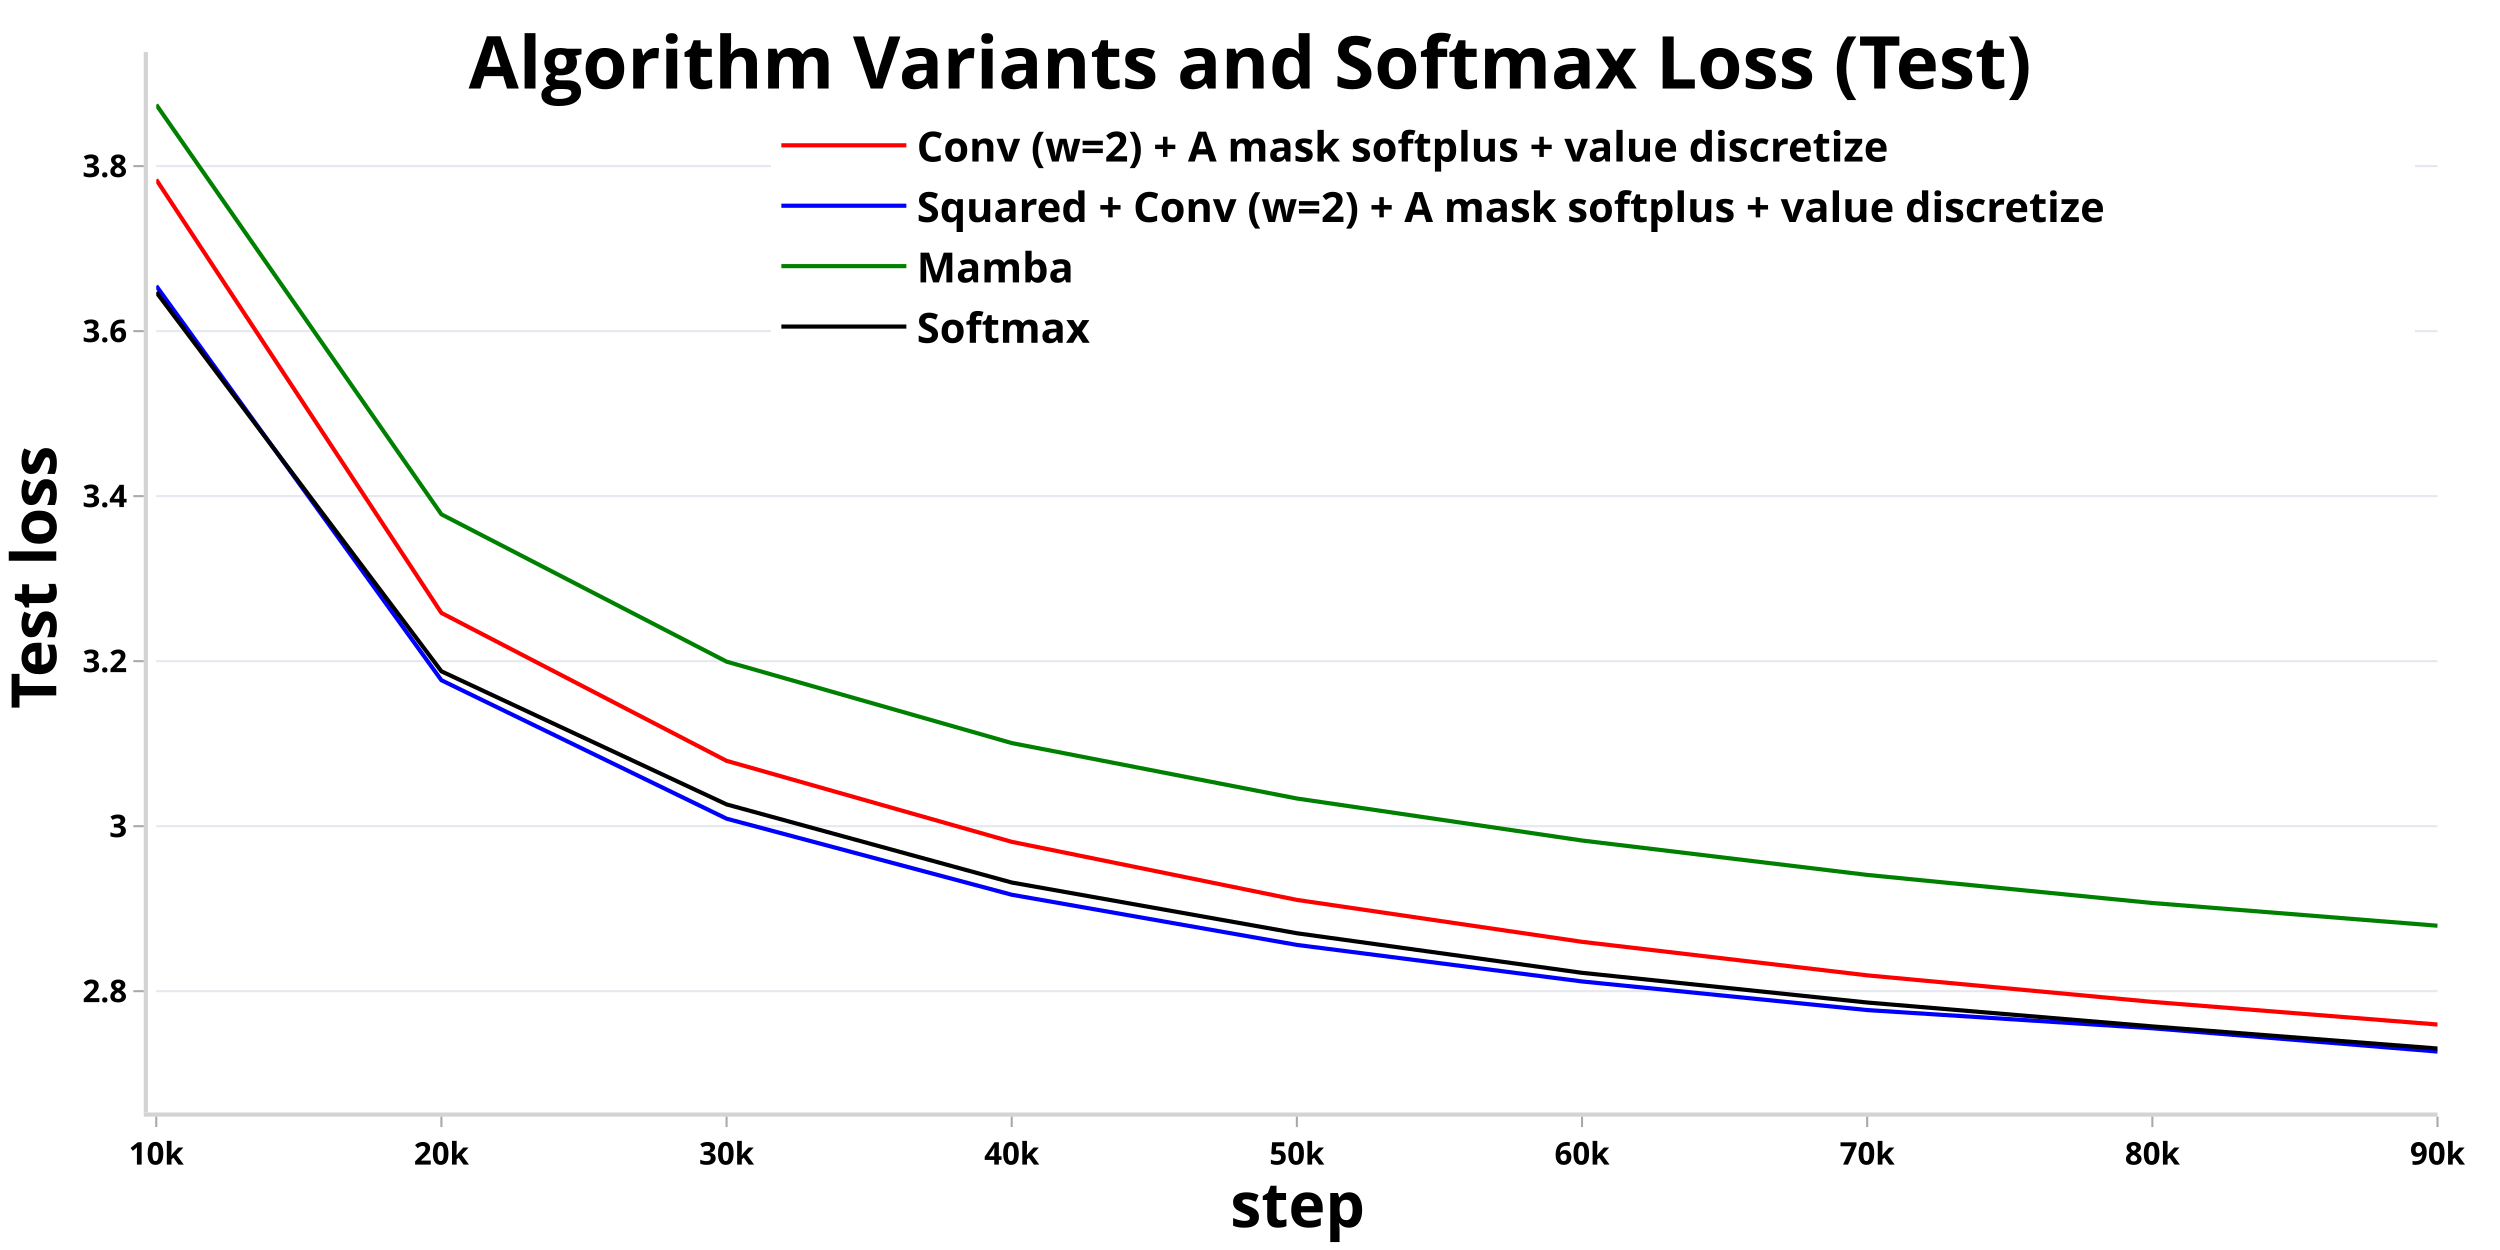
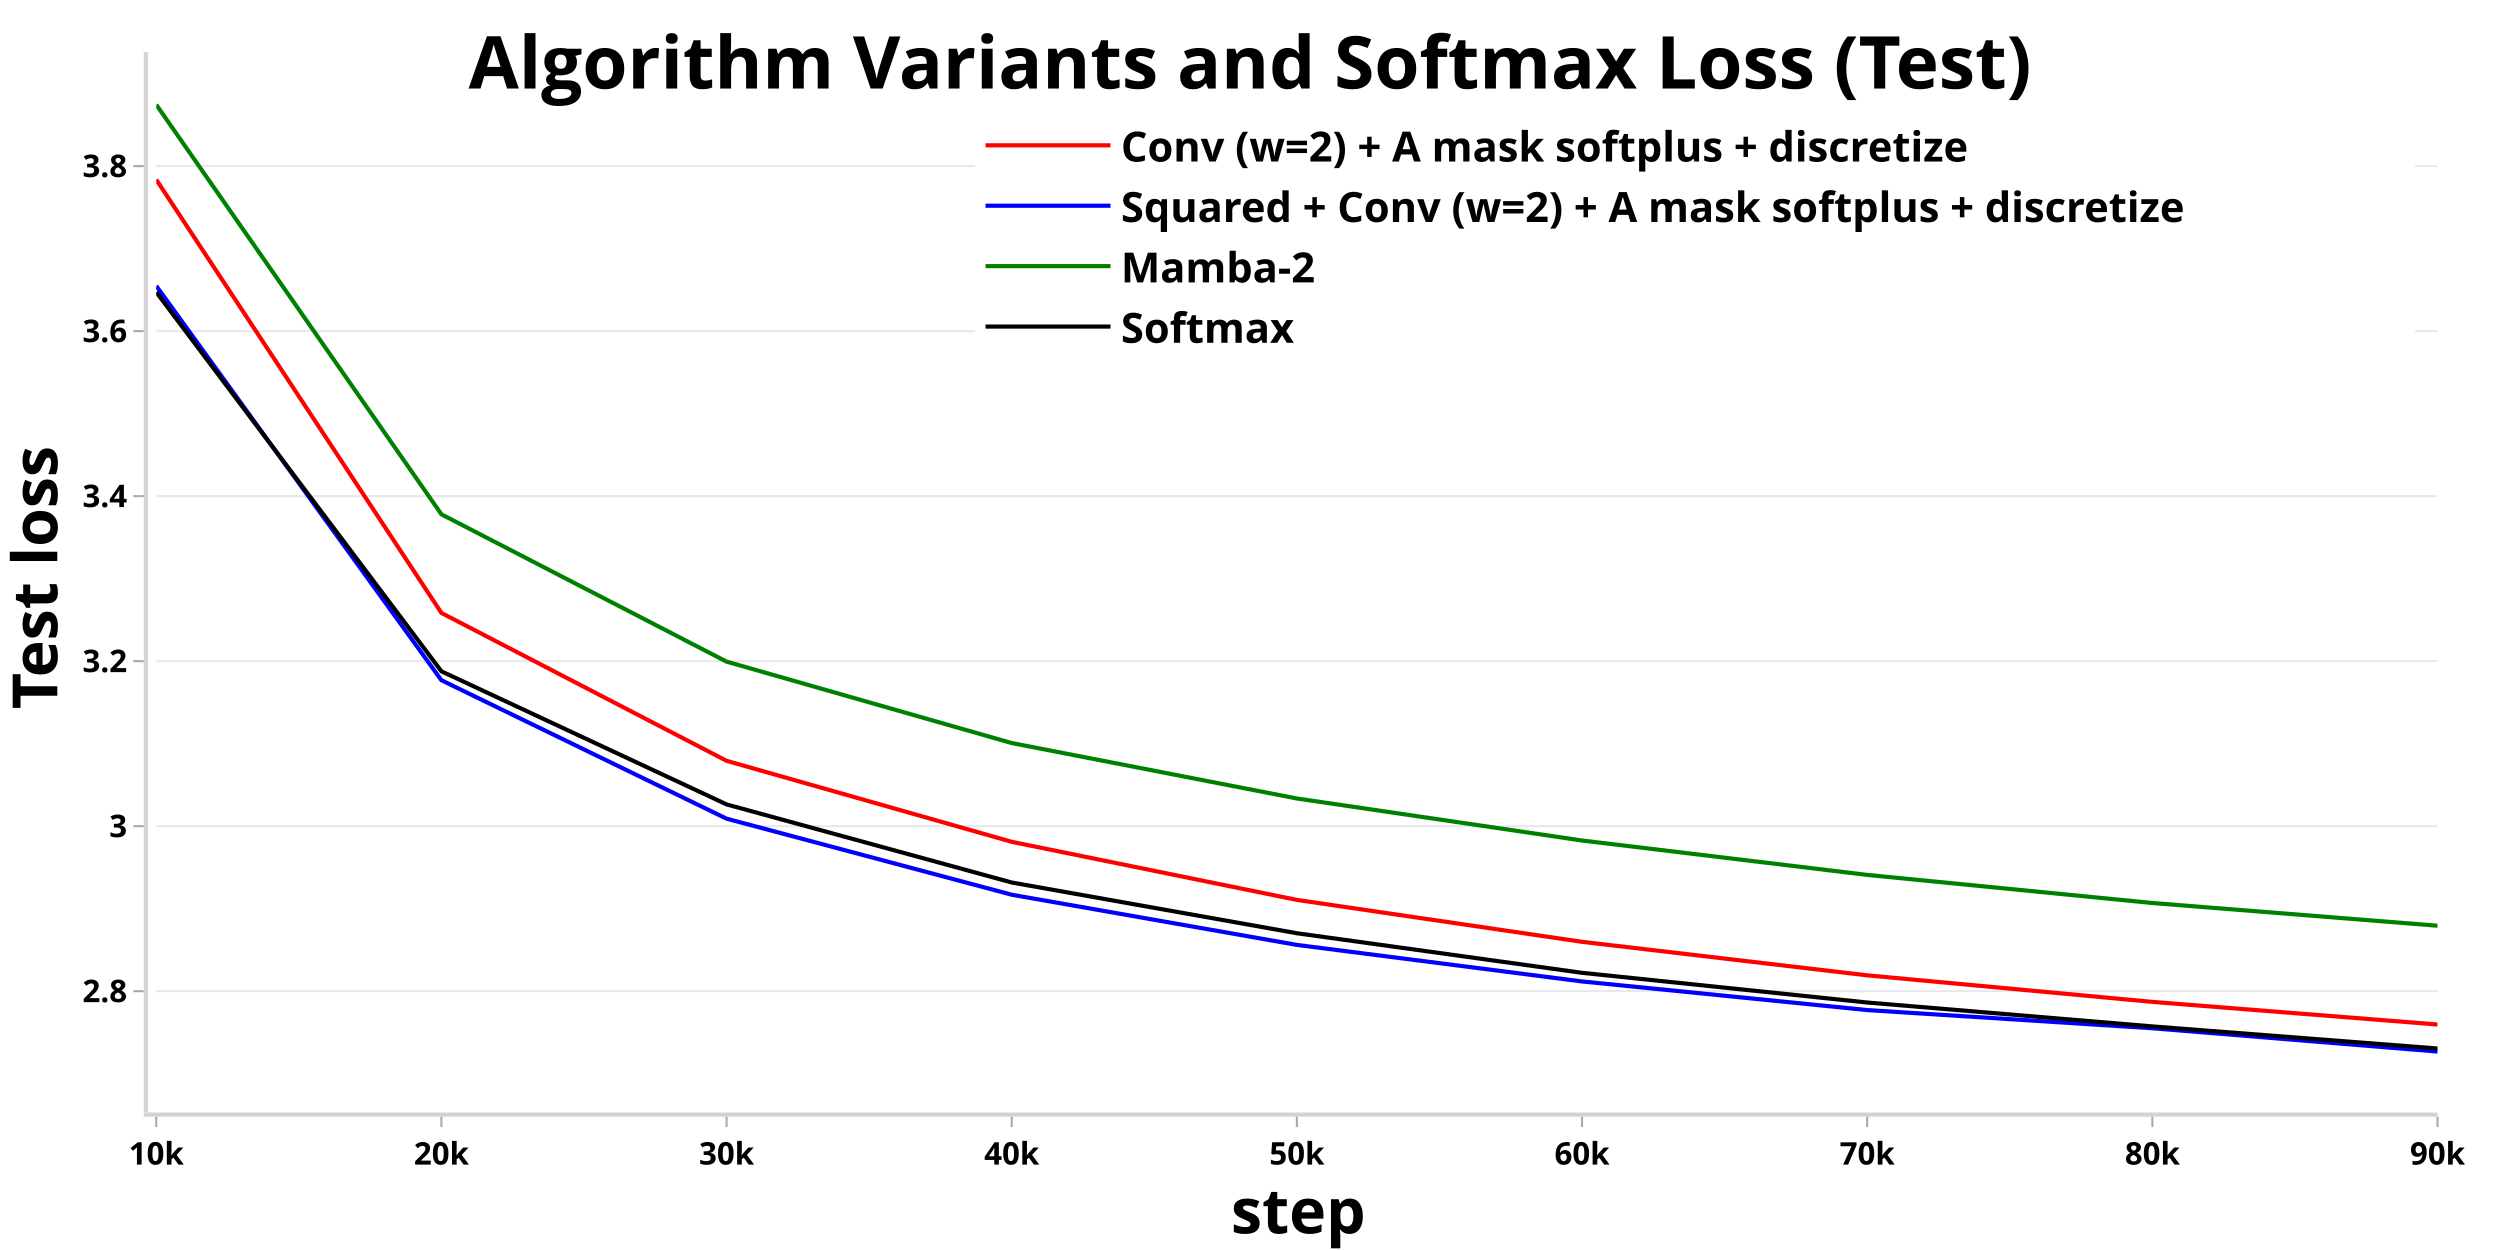
<svg xmlns="http://www.w3.org/2000/svg" class="main-svg" width="1200" height="600" style="" viewBox="0 0 1200 600">
  <rect x="0" y="0" width="1200" height="600" style="fill: rgb(255, 255, 255); fill-opacity: 1;" />
-   <defs id="defs-00739f">
+   <defs id="defs-d2d6fe">
    <g class="clips">
-       <clipPath id="clip00739fxyplot" class="plotclip">
+       <clipPath id="clipd2d6fexyplot" class="plotclip">
        <rect width="1095" height="505" />
      </clipPath>
-       <clipPath class="axesclip" id="clip00739fx">
+       <clipPath class="axesclip" id="clipd2d6fex">
        <rect x="75" y="0" width="1095" height="600" />
      </clipPath>
-       <clipPath class="axesclip" id="clip00739fy">
+       <clipPath class="axesclip" id="clipd2d6fey">
        <rect x="0" y="25" width="1200" height="505" />
      </clipPath>
-       <clipPath class="axesclip" id="clip00739fxy">
+       <clipPath class="axesclip" id="clipd2d6fexy">
        <rect x="75" y="25" width="1095" height="505" />
      </clipPath>
    </g>
    <g class="gradients" />
    <g class="patterns" />
  </defs>
  <g class="bglayer" />
  <g class="layer-below">
    <g class="imagelayer" />
    <g class="shapelayer" />
  </g>
  <g class="cartesianlayer">
    <g class="subplot xy">
      <g class="layer-subplot">
        <g class="shapelayer" />
        <g class="imagelayer" />
      </g>
      <g class="minor-gridlayer">
        <g class="x" />
        <g class="y" />
      </g>
      <g class="gridlayer">
        <g class="x" />
        <g class="y">
          <path class="ygrid crisp" transform="translate(0,475.77)" d="M75,0h1095" style="stroke: rgb(229, 232, 239); stroke-opacity: 1; stroke-width: 1px;" />
          <path class="ygrid crisp" transform="translate(0,396.57)" d="M75,0h1095" style="stroke: rgb(229, 232, 239); stroke-opacity: 1; stroke-width: 1px;" />
          <path class="ygrid crisp" transform="translate(0,317.36)" d="M75,0h1095" style="stroke: rgb(229, 232, 239); stroke-opacity: 1; stroke-width: 1px;" />
          <path class="ygrid crisp" transform="translate(0,238.15)" d="M75,0h1095" style="stroke: rgb(229, 232, 239); stroke-opacity: 1; stroke-width: 1px;" />
          <path class="ygrid crisp" transform="translate(0,158.94)" d="M75,0h1095" style="stroke: rgb(229, 232, 239); stroke-opacity: 1; stroke-width: 1px;" />
          <path class="ygrid crisp" transform="translate(0,79.73)" d="M75,0h1095" style="stroke: rgb(229, 232, 239); stroke-opacity: 1; stroke-width: 1px;" />
        </g>
      </g>
      <g class="zerolinelayer" />
      <g class="layer-between">
        <g class="shapelayer" />
        <g class="imagelayer" />
      </g>
      <path class="xlines-below" />
      <path class="ylines-below" />
      <g class="overlines-below" />
      <g class="xaxislayer-below" />
      <g class="yaxislayer-below" />
      <g class="overaxes-below" />
      <g class="overplot">
-         <g class="xy" transform="translate(75,25)" clip-path="url(#clip00739fxyplot)">
+         <g class="xy" transform="translate(75,25)" clip-path="url(#clipd2d6fexyplot)">
          <g class="scatterlayer mlayer">
-             <g class="trace scatter trace71a695" style="stroke-miterlimit: 2; opacity: 1;">
+             <g class="trace scatter trace68a7dc" style="stroke-miterlimit: 2; opacity: 1;">
              <g class="fills" />
              <g class="errorbars" />
              <g class="lines">
                <path class="js-line" d="M0,61.22L136.88,269.21L273.75,340.2L410.63,379.08L547.5,406.96L684.38,427.08L821.25,443.17L958.13,455.91L1095,466.77" style="vector-effect: none; fill: none; stroke: rgb(255, 0, 0); stroke-opacity: 1; stroke-width: 2px; opacity: 1;" />
              </g>
              <g class="points" />
              <g class="text" />
            </g>
-             <g class="trace scatter trace835dbf" style="stroke-miterlimit: 2; opacity: 1;">
+             <g class="trace scatter trace8555e0" style="stroke-miterlimit: 2; opacity: 1;">
              <g class="fills" />
              <g class="errorbars" />
              <g class="lines">
                <path class="js-line" d="M0,112.23L136.88,301.52L273.75,367.97L410.63,404.48L547.5,428.56L684.38,446.1L821.25,459.84L958.13,468.57L1095,479.75" style="vector-effect: none; fill: none; stroke: rgb(0, 0, 255); stroke-opacity: 1; stroke-width: 2px; opacity: 1;" />
              </g>
              <g class="points" />
              <g class="text" />
            </g>
-             <g class="trace scatter trace2ad48d" style="stroke-miterlimit: 2; opacity: 1;">
+             <g class="trace scatter trace3380b8" style="stroke-miterlimit: 2; opacity: 1;">
              <g class="fills" />
              <g class="errorbars" />
              <g class="lines">
                <path class="js-line" d="M0,25.25L136.88,221.88L273.75,292.59L410.63,331.67L547.5,358.28L684.38,378.45L821.25,394.96L958.13,408.45L1095,419.35" style="vector-effect: none; fill: none; stroke: rgb(0, 128, 0); stroke-opacity: 1; stroke-width: 2px; opacity: 1;" />
              </g>
              <g class="points" />
              <g class="text" />
            </g>
-             <g class="trace scatter trace8e748f" style="stroke-miterlimit: 2; opacity: 1;">
+             <g class="trace scatter traceaa6ab0" style="stroke-miterlimit: 2; opacity: 1;">
              <g class="fills" />
              <g class="errorbars" />
              <g class="lines">
                <path class="js-line" d="M0,115.23L136.88,297.24L273.75,361.12L410.63,398.61L547.5,422.96L684.38,441.96L821.25,456.21L958.13,467.68L1095,478.29" style="vector-effect: none; fill: none; stroke: rgb(0, 0, 0); stroke-opacity: 1; stroke-width: 2px; opacity: 1;" />
              </g>
              <g class="points" />
              <g class="text" />
            </g>
          </g>
        </g>
      </g>
      <g class="zerolinelayer-above" />
      <path class="xlines-above crisp" d="M69,535H1170" style="fill: none; stroke-width: 2px; stroke: rgb(211, 211, 211); stroke-opacity: 1;" />
      <path class="ylines-above crisp" d="M70,25V534" style="fill: none; stroke-width: 2px; stroke: rgb(211, 211, 211); stroke-opacity: 1;" />
      <g class="overlines-above" />
      <g class="xaxislayer-above">
        <path class="xtick ticks crisp" d="M0,536v5" transform="translate(75,0)" style="stroke: rgb(169, 169, 169); stroke-opacity: 1; stroke-width: 1px;" />
        <path class="xtick ticks crisp" d="M0,536v5" transform="translate(211.88,0)" style="stroke: rgb(169, 169, 169); stroke-opacity: 1; stroke-width: 1px;" />
        <path class="xtick ticks crisp" d="M0,536v5" transform="translate(348.75,0)" style="stroke: rgb(169, 169, 169); stroke-opacity: 1; stroke-width: 1px;" />
        <path class="xtick ticks crisp" d="M0,536v5" transform="translate(485.63,0)" style="stroke: rgb(169, 169, 169); stroke-opacity: 1; stroke-width: 1px;" />
        <path class="xtick ticks crisp" d="M0,536v5" transform="translate(622.5,0)" style="stroke: rgb(169, 169, 169); stroke-opacity: 1; stroke-width: 1px;" />
        <path class="xtick ticks crisp" d="M0,536v5" transform="translate(759.38,0)" style="stroke: rgb(169, 169, 169); stroke-opacity: 1; stroke-width: 1px;" />
        <path class="xtick ticks crisp" d="M0,536v5" transform="translate(896.25,0)" style="stroke: rgb(169, 169, 169); stroke-opacity: 1; stroke-width: 1px;" />
        <path class="xtick ticks crisp" d="M0,536v5" transform="translate(1033.13,0)" style="stroke: rgb(169, 169, 169); stroke-opacity: 1; stroke-width: 1px;" />
        <path class="xtick ticks crisp" d="M0,536v5" transform="translate(1170,0)" style="stroke: rgb(169, 169, 169); stroke-opacity: 1; stroke-width: 1px;" />
        <g class="xtick">
          <text text-anchor="middle" x="0" y="559" transform="translate(75,0)" style="font-family: 'Open Sans', verdana, arial, sans-serif; font-size: 15px; fill: rgb(0, 0, 0); fill-opacity: 1; font-weight: bold; white-space: pre;">10k</text>
        </g>
        <g class="xtick">
          <text text-anchor="middle" x="0" y="559" style="font-family: 'Open Sans', verdana, arial, sans-serif; font-size: 15px; fill: rgb(0, 0, 0); fill-opacity: 1; font-weight: bold; white-space: pre;" transform="translate(211.88,0)">20k</text>
        </g>
        <g class="xtick">
          <text text-anchor="middle" x="0" y="559" style="font-family: 'Open Sans', verdana, arial, sans-serif; font-size: 15px; fill: rgb(0, 0, 0); fill-opacity: 1; font-weight: bold; white-space: pre;" transform="translate(348.75,0)">30k</text>
        </g>
        <g class="xtick">
          <text text-anchor="middle" x="0" y="559" style="font-family: 'Open Sans', verdana, arial, sans-serif; font-size: 15px; fill: rgb(0, 0, 0); fill-opacity: 1; font-weight: bold; white-space: pre;" transform="translate(485.63,0)">40k</text>
        </g>
        <g class="xtick">
          <text text-anchor="middle" x="0" y="559" style="font-family: 'Open Sans', verdana, arial, sans-serif; font-size: 15px; fill: rgb(0, 0, 0); fill-opacity: 1; font-weight: bold; white-space: pre;" transform="translate(622.5,0)">50k</text>
        </g>
        <g class="xtick">
          <text text-anchor="middle" x="0" y="559" style="font-family: 'Open Sans', verdana, arial, sans-serif; font-size: 15px; fill: rgb(0, 0, 0); fill-opacity: 1; font-weight: bold; white-space: pre;" transform="translate(759.38,0)">60k</text>
        </g>
        <g class="xtick">
          <text text-anchor="middle" x="0" y="559" style="font-family: 'Open Sans', verdana, arial, sans-serif; font-size: 15px; fill: rgb(0, 0, 0); fill-opacity: 1; font-weight: bold; white-space: pre;" transform="translate(896.25,0)">70k</text>
        </g>
        <g class="xtick">
          <text text-anchor="middle" x="0" y="559" style="font-family: 'Open Sans', verdana, arial, sans-serif; font-size: 15px; fill: rgb(0, 0, 0); fill-opacity: 1; font-weight: bold; white-space: pre;" transform="translate(1033.13,0)">80k</text>
        </g>
        <g class="xtick">
          <text text-anchor="middle" x="0" y="559" style="font-family: 'Open Sans', verdana, arial, sans-serif; font-size: 15px; fill: rgb(0, 0, 0); fill-opacity: 1; font-weight: bold; white-space: pre;" transform="translate(1170,0)">90k</text>
        </g>
      </g>
      <g class="yaxislayer-above">
        <path class="ytick ticks crisp" d="M69,0h-5" transform="translate(0,475.77)" style="stroke: rgb(169, 169, 169); stroke-opacity: 1; stroke-width: 1px;" />
        <path class="ytick ticks crisp" d="M69,0h-5" transform="translate(0,396.57)" style="stroke: rgb(169, 169, 169); stroke-opacity: 1; stroke-width: 1px;" />
        <path class="ytick ticks crisp" d="M69,0h-5" transform="translate(0,317.36)" style="stroke: rgb(169, 169, 169); stroke-opacity: 1; stroke-width: 1px;" />
        <path class="ytick ticks crisp" d="M69,0h-5" transform="translate(0,238.15)" style="stroke: rgb(169, 169, 169); stroke-opacity: 1; stroke-width: 1px;" />
        <path class="ytick ticks crisp" d="M69,0h-5" transform="translate(0,158.94)" style="stroke: rgb(169, 169, 169); stroke-opacity: 1; stroke-width: 1px;" />
        <path class="ytick ticks crisp" d="M69,0h-5" transform="translate(0,79.73)" style="stroke: rgb(169, 169, 169); stroke-opacity: 1; stroke-width: 1px;" />
        <g class="ytick">
          <text text-anchor="end" x="61" y="5.25" transform="translate(0,475.77)" style="font-family: 'Open Sans', verdana, arial, sans-serif; font-size: 15px; fill: rgb(0, 0, 0); fill-opacity: 1; font-weight: bold; white-space: pre;">2.8</text>
        </g>
        <g class="ytick">
          <text text-anchor="end" x="61" y="5.25" style="font-family: 'Open Sans', verdana, arial, sans-serif; font-size: 15px; fill: rgb(0, 0, 0); fill-opacity: 1; font-weight: bold; white-space: pre;" transform="translate(0,396.57)">3</text>
        </g>
        <g class="ytick">
          <text text-anchor="end" x="61" y="5.25" style="font-family: 'Open Sans', verdana, arial, sans-serif; font-size: 15px; fill: rgb(0, 0, 0); fill-opacity: 1; font-weight: bold; white-space: pre;" transform="translate(0,317.36)">3.2</text>
        </g>
        <g class="ytick">
          <text text-anchor="end" x="61" y="5.25" style="font-family: 'Open Sans', verdana, arial, sans-serif; font-size: 15px; fill: rgb(0, 0, 0); fill-opacity: 1; font-weight: bold; white-space: pre;" transform="translate(0,238.15)">3.4</text>
        </g>
        <g class="ytick">
          <text text-anchor="end" x="61" y="5.25" style="font-family: 'Open Sans', verdana, arial, sans-serif; font-size: 15px; fill: rgb(0, 0, 0); fill-opacity: 1; font-weight: bold; white-space: pre;" transform="translate(0,158.94)">3.6</text>
        </g>
        <g class="ytick">
          <text text-anchor="end" x="61" y="5.25" style="font-family: 'Open Sans', verdana, arial, sans-serif; font-size: 15px; fill: rgb(0, 0, 0); fill-opacity: 1; font-weight: bold; white-space: pre;" transform="translate(0,79.73)">3.8</text>
        </g>
      </g>
      <g class="overaxes-above" />
    </g>
  </g>
  <g class="polarlayer" />
  <g class="smithlayer" />
  <g class="ternarylayer" />
  <g class="geolayer" />
  <g class="funnelarealayer" />
  <g class="pielayer" />
  <g class="iciclelayer" />
  <g class="treemaplayer" />
  <g class="sunburstlayer" />
  <g class="glimages" />
-   <defs id="topdefs-00739f">
+   <defs id="topdefs-d2d6fe">
    <g class="clips" />
-     <clipPath id="legend00739f">
-       <rect width="789" height="126" x="0" y="0" />
+     <clipPath id="legendd2d6fe">
+       <rect width="691" height="126" x="0" y="0" />
    </clipPath>
  </defs>
  <g class="layer-above">
    <g class="imagelayer" />
    <g class="shapelayer" />
  </g>
  <g class="infolayer">
-     <g class="legend" pointer-events="all" transform="translate(370.05,50.25)">
-       <rect class="bg" shape-rendering="crispEdges" style="stroke: rgb(68, 68, 68); stroke-opacity: 1; fill: rgb(255, 255, 255); fill-opacity: 1; stroke-width: 0px;" width="789" height="126" x="0" y="0" />
-       <g class="scrollbox" transform="" clip-path="url(#legend00739f)">
+     <g class="legend" pointer-events="all" transform="translate(468.05,50.25)">
+       <rect class="bg" shape-rendering="crispEdges" style="stroke: rgb(68, 68, 68); stroke-opacity: 1; fill: rgb(255, 255, 255); fill-opacity: 1; stroke-width: 0px;" width="691" height="126" x="0" y="0" />
+       <g class="scrollbox" transform="" clip-path="url(#legendd2d6fe)">
        <g class="groups">
          <g class="traces" transform="translate(0,19.5)" style="opacity: 1;">
-             <text class="legendtext" text-anchor="start" x="70" y="7.8" style="font-family: 'Open Sans', verdana, arial, sans-serif; font-size: 20px; fill: rgb(0, 0, 0); fill-opacity: 1; font-weight: bold; white-space: pre;">Conv (w=2) + A mask softplus + value discretize                       </text>
+             <text class="legendtext" text-anchor="start" x="70" y="7.8" style="font-family: 'Open Sans', verdana, arial, sans-serif; font-size: 20px; fill: rgb(0, 0, 0); fill-opacity: 1; font-weight: bold; white-space: pre;">Conv (w=2) + A mask softplus + discretize </text>
            <g class="layers" style="opacity: 1;">
              <g class="legendfill" />
              <g class="legendlines">
                <path class="js-line" d="M5,0h60" style="fill: none; stroke: rgb(255, 0, 0); stroke-opacity: 1; stroke-width: 2px;" />
              </g>
              <g class="legendsymbols">
                <g class="legendpoints" />
              </g>
            </g>
-             <rect class="legendtoggle" x="0" y="-14.5" width="783.188" height="29" style="fill: rgb(0, 0, 0); fill-opacity: 0;" />
+             <rect class="legendtoggle" x="0" y="-14.5" width="686" height="29" style="fill: rgb(0, 0, 0); fill-opacity: 0;" />
          </g>
          <g class="traces" transform="translate(0,48.5)" style="opacity: 1;">
-             <text class="legendtext" text-anchor="start" x="70" y="7.8" style="font-family: 'Open Sans', verdana, arial, sans-serif; font-size: 20px; fill: rgb(0, 0, 0); fill-opacity: 1; font-weight: bold; white-space: pre;">Squared + Conv (w=2) + A mask softplus + value discretize                            </text>
+             <text class="legendtext" text-anchor="start" x="70" y="7.8" style="font-family: 'Open Sans', verdana, arial, sans-serif; font-size: 20px; fill: rgb(0, 0, 0); fill-opacity: 1; font-weight: bold; white-space: pre;">Squared + Conv (w=2) + A mask softplus + discretize </text>
            <g class="layers" style="opacity: 1;">
              <g class="legendfill" />
              <g class="legendlines">
                <path class="js-line" d="M5,0h60" style="fill: none; stroke: rgb(0, 0, 255); stroke-opacity: 1; stroke-width: 2px;" />
              </g>
              <g class="legendsymbols">
                <g class="legendpoints" />
              </g>
            </g>
-             <rect class="legendtoggle" x="0" y="-14.5" width="783.188" height="29" style="fill: rgb(0, 0, 0); fill-opacity: 0;" />
+             <rect class="legendtoggle" x="0" y="-14.5" width="686" height="29" style="fill: rgb(0, 0, 0); fill-opacity: 0;" />
          </g>
          <g class="traces" transform="translate(0,77.5)" style="opacity: 1;">
-             <text class="legendtext" text-anchor="start" x="70" y="7.8" style="font-family: 'Open Sans', verdana, arial, sans-serif; font-size: 20px; fill: rgb(0, 0, 0); fill-opacity: 1; font-weight: bold; white-space: pre;">Mamba  </text>
+             <text class="legendtext" text-anchor="start" x="70" y="7.8" style="font-family: 'Open Sans', verdana, arial, sans-serif; font-size: 20px; fill: rgb(0, 0, 0); fill-opacity: 1; font-weight: bold; white-space: pre;">Mamba-2 </text>
            <g class="layers" style="opacity: 1;">
              <g class="legendfill" />
              <g class="legendlines">
                <path class="js-line" d="M5,0h60" style="fill: none; stroke: rgb(0, 128, 0); stroke-opacity: 1; stroke-width: 2px;" />
              </g>
              <g class="legendsymbols">
                <g class="legendpoints" />
              </g>
            </g>
-             <rect class="legendtoggle" x="0" y="-14.5" width="783.188" height="29" style="fill: rgb(0, 0, 0); fill-opacity: 0;" />
+             <rect class="legendtoggle" x="0" y="-14.5" width="686" height="29" style="fill: rgb(0, 0, 0); fill-opacity: 0;" />
          </g>
          <g class="traces" transform="translate(0,106.5)" style="opacity: 1;">
-             <text class="legendtext" text-anchor="start" x="70" y="7.8" style="font-family: 'Open Sans', verdana, arial, sans-serif; font-size: 20px; fill: rgb(0, 0, 0); fill-opacity: 1; font-weight: bold; white-space: pre;">Softmax   </text>
+             <text class="legendtext" text-anchor="start" x="70" y="7.8" style="font-family: 'Open Sans', verdana, arial, sans-serif; font-size: 20px; fill: rgb(0, 0, 0); fill-opacity: 1; font-weight: bold; white-space: pre;">Softmax </text>
            <g class="layers" style="opacity: 1;">
              <g class="legendfill" />
              <g class="legendlines">
                <path class="js-line" d="M5,0h60" style="fill: none; stroke: rgb(0, 0, 0); stroke-opacity: 1; stroke-width: 2px;" />
              </g>
              <g class="legendsymbols">
                <g class="legendpoints" />
              </g>
            </g>
-             <rect class="legendtoggle" x="0" y="-14.5" width="783.188" height="29" style="fill: rgb(0, 0, 0); fill-opacity: 0;" />
+             <rect class="legendtoggle" x="0" y="-14.5" width="686" height="29" style="fill: rgb(0, 0, 0); fill-opacity: 0;" />
          </g>
        </g>
      </g>
      <rect class="scrollbar" rx="20" ry="3" width="0" height="0" style="fill: rgb(128, 139, 164); fill-opacity: 1;" x="0" y="0" />
    </g>
    <g class="g-gtitle">
      <text class="gtitle" x="600" y="18" text-anchor="middle" dy="0.7em" style="opacity: 1; font-family: 'Open Sans', verdana, arial, sans-serif; font-size: 35px; fill: rgb(0, 0, 0); fill-opacity: 1; font-weight: bold; white-space: pre;">Algorithm Variants and Softmax Loss (Test)</text>
    </g>
    <g class="g-xtitle" />
    <g class="g-ytitle" />
    <g class="annotation" data-index="0" style="opacity: 1;">
-       <g class="annotation-text-g" transform="rotate(0,622.5,578.5)">
-         <g class="cursor-pointer" transform="translate(590,560)">
-           <rect class="bg" x="0.5" y="0.5" width="65" height="36" style="stroke-width: 1px; stroke: rgb(0, 0, 0); stroke-opacity: 0; fill: rgb(0, 0, 0); fill-opacity: 0;" />
-           <text class="annotation-text" text-anchor="middle" x="32.844" y="29" style="font-family: 'Open Sans', verdana, arial, sans-serif; font-size: 30px; fill: rgb(0, 0, 0); fill-opacity: 1; font-weight: bold; white-space: pre;">step</text>
+       <g class="annotation-text-g" transform="rotate(0,622.5,580)">
+         <g class="cursor-pointer" transform="translate(585,560)">
+           <rect class="bg" x="0.5" y="0.5" width="75" height="39" style="stroke-width: 1px; stroke: rgb(0, 0, 0); stroke-opacity: 0; fill: rgb(0, 0, 0); fill-opacity: 0;" />
+           <text class="annotation-text" text-anchor="middle" x="38.188" y="32" style="font-family: 'Open Sans', verdana, arial, sans-serif; font-size: 30px; fill: rgb(0, 0, 0); fill-opacity: 1; font-weight: bold; white-space: pre;">step</text>
        </g>
      </g>
    </g>
    <g class="annotation" data-index="1" style="opacity: 1;">
-       <g class="annotation-text-g" transform="rotate(-90,16.5,277.5)">
-         <g class="cursor-pointer" transform="translate(-49,259)">
-           <rect class="bg" x="0.5" y="0.5" width="131" height="36" style="stroke-width: 1px; stroke: rgb(0, 0, 0); stroke-opacity: 0; fill: rgb(0, 0, 0); fill-opacity: 0;" />
-           <text class="annotation-text" text-anchor="middle" x="65.914" y="29" style="font-family: 'Open Sans', verdana, arial, sans-serif; font-size: 30px; fill: rgb(0, 0, 0); fill-opacity: 1; font-weight: bold; white-space: pre;">Test loss</text>
+       <g class="annotation-text-g" transform="rotate(-90,15,277.5)">
+         <g class="cursor-pointer" transform="translate(-61,258)">
+           <rect class="bg" x="0.5" y="0.5" width="152" height="39" style="stroke-width: 1px; stroke: rgb(0, 0, 0); stroke-opacity: 0; fill: rgb(0, 0, 0); fill-opacity: 0;" />
+           <text class="annotation-text" text-anchor="middle" x="76.273" y="32" style="font-family: 'Open Sans', verdana, arial, sans-serif; font-size: 30px; fill: rgb(0, 0, 0); fill-opacity: 1; font-weight: bold; white-space: pre;">Test loss</text>
        </g>
      </g>
    </g>
  </g>
</svg>
